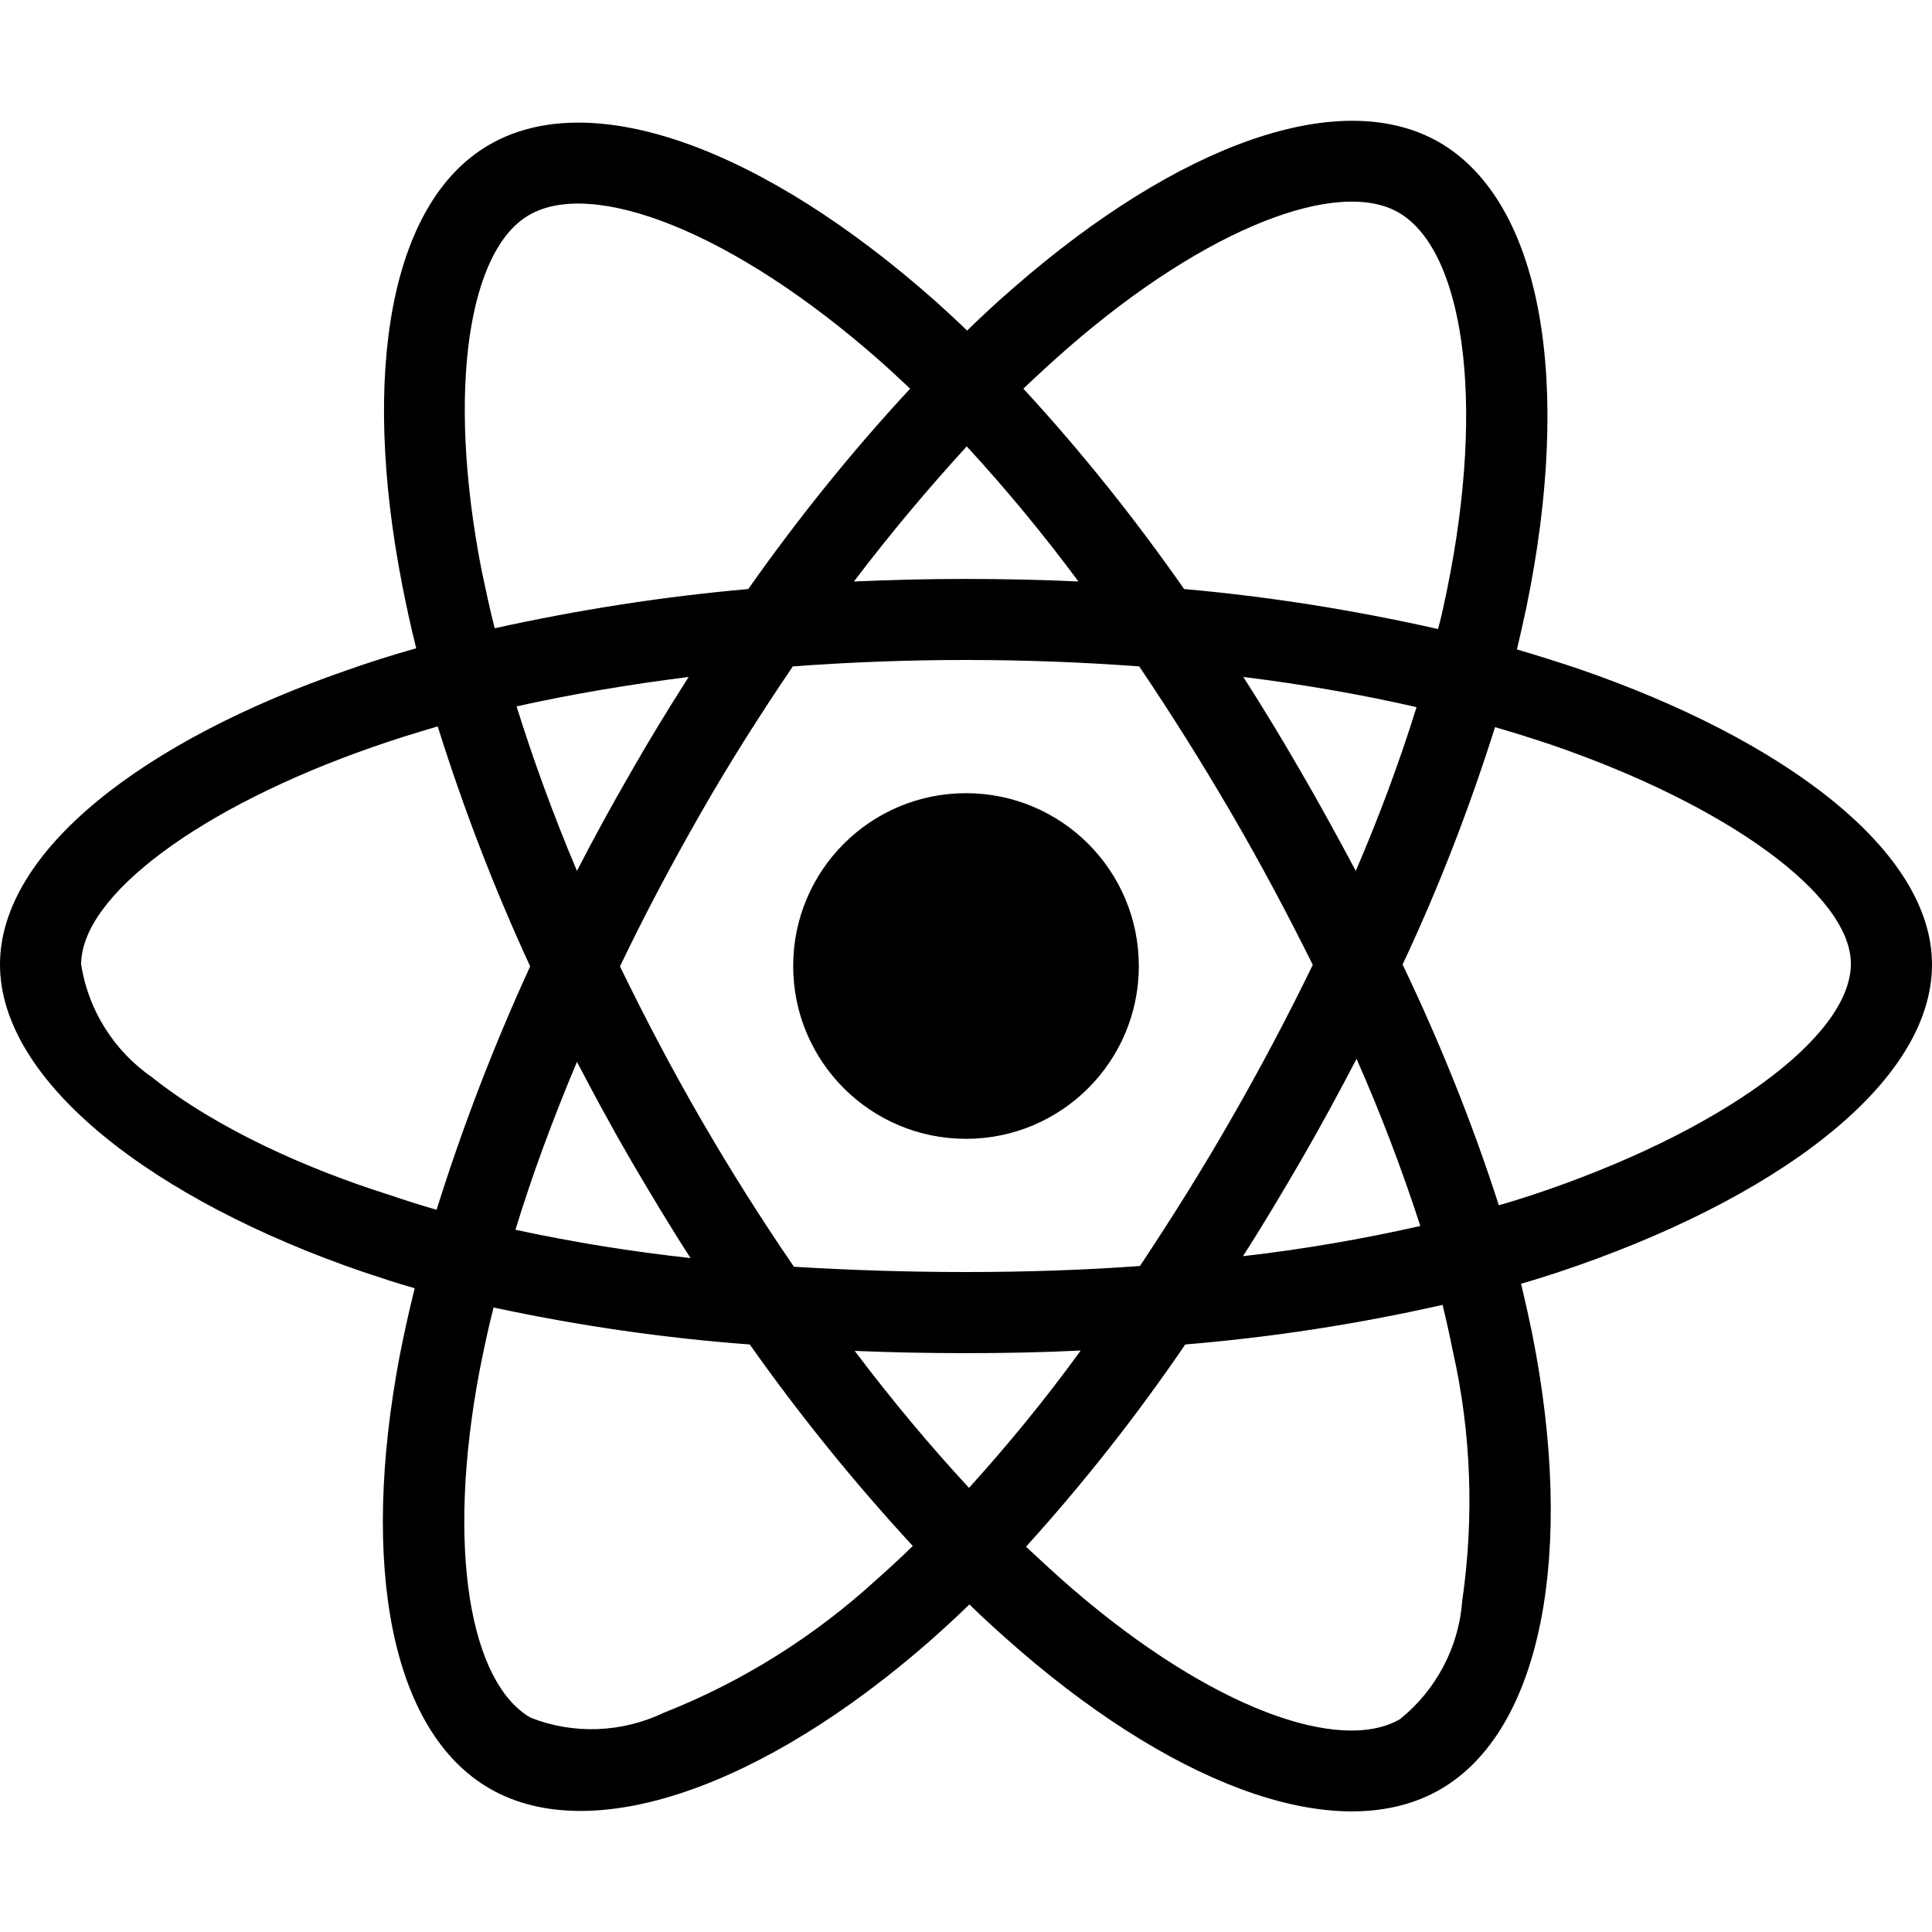
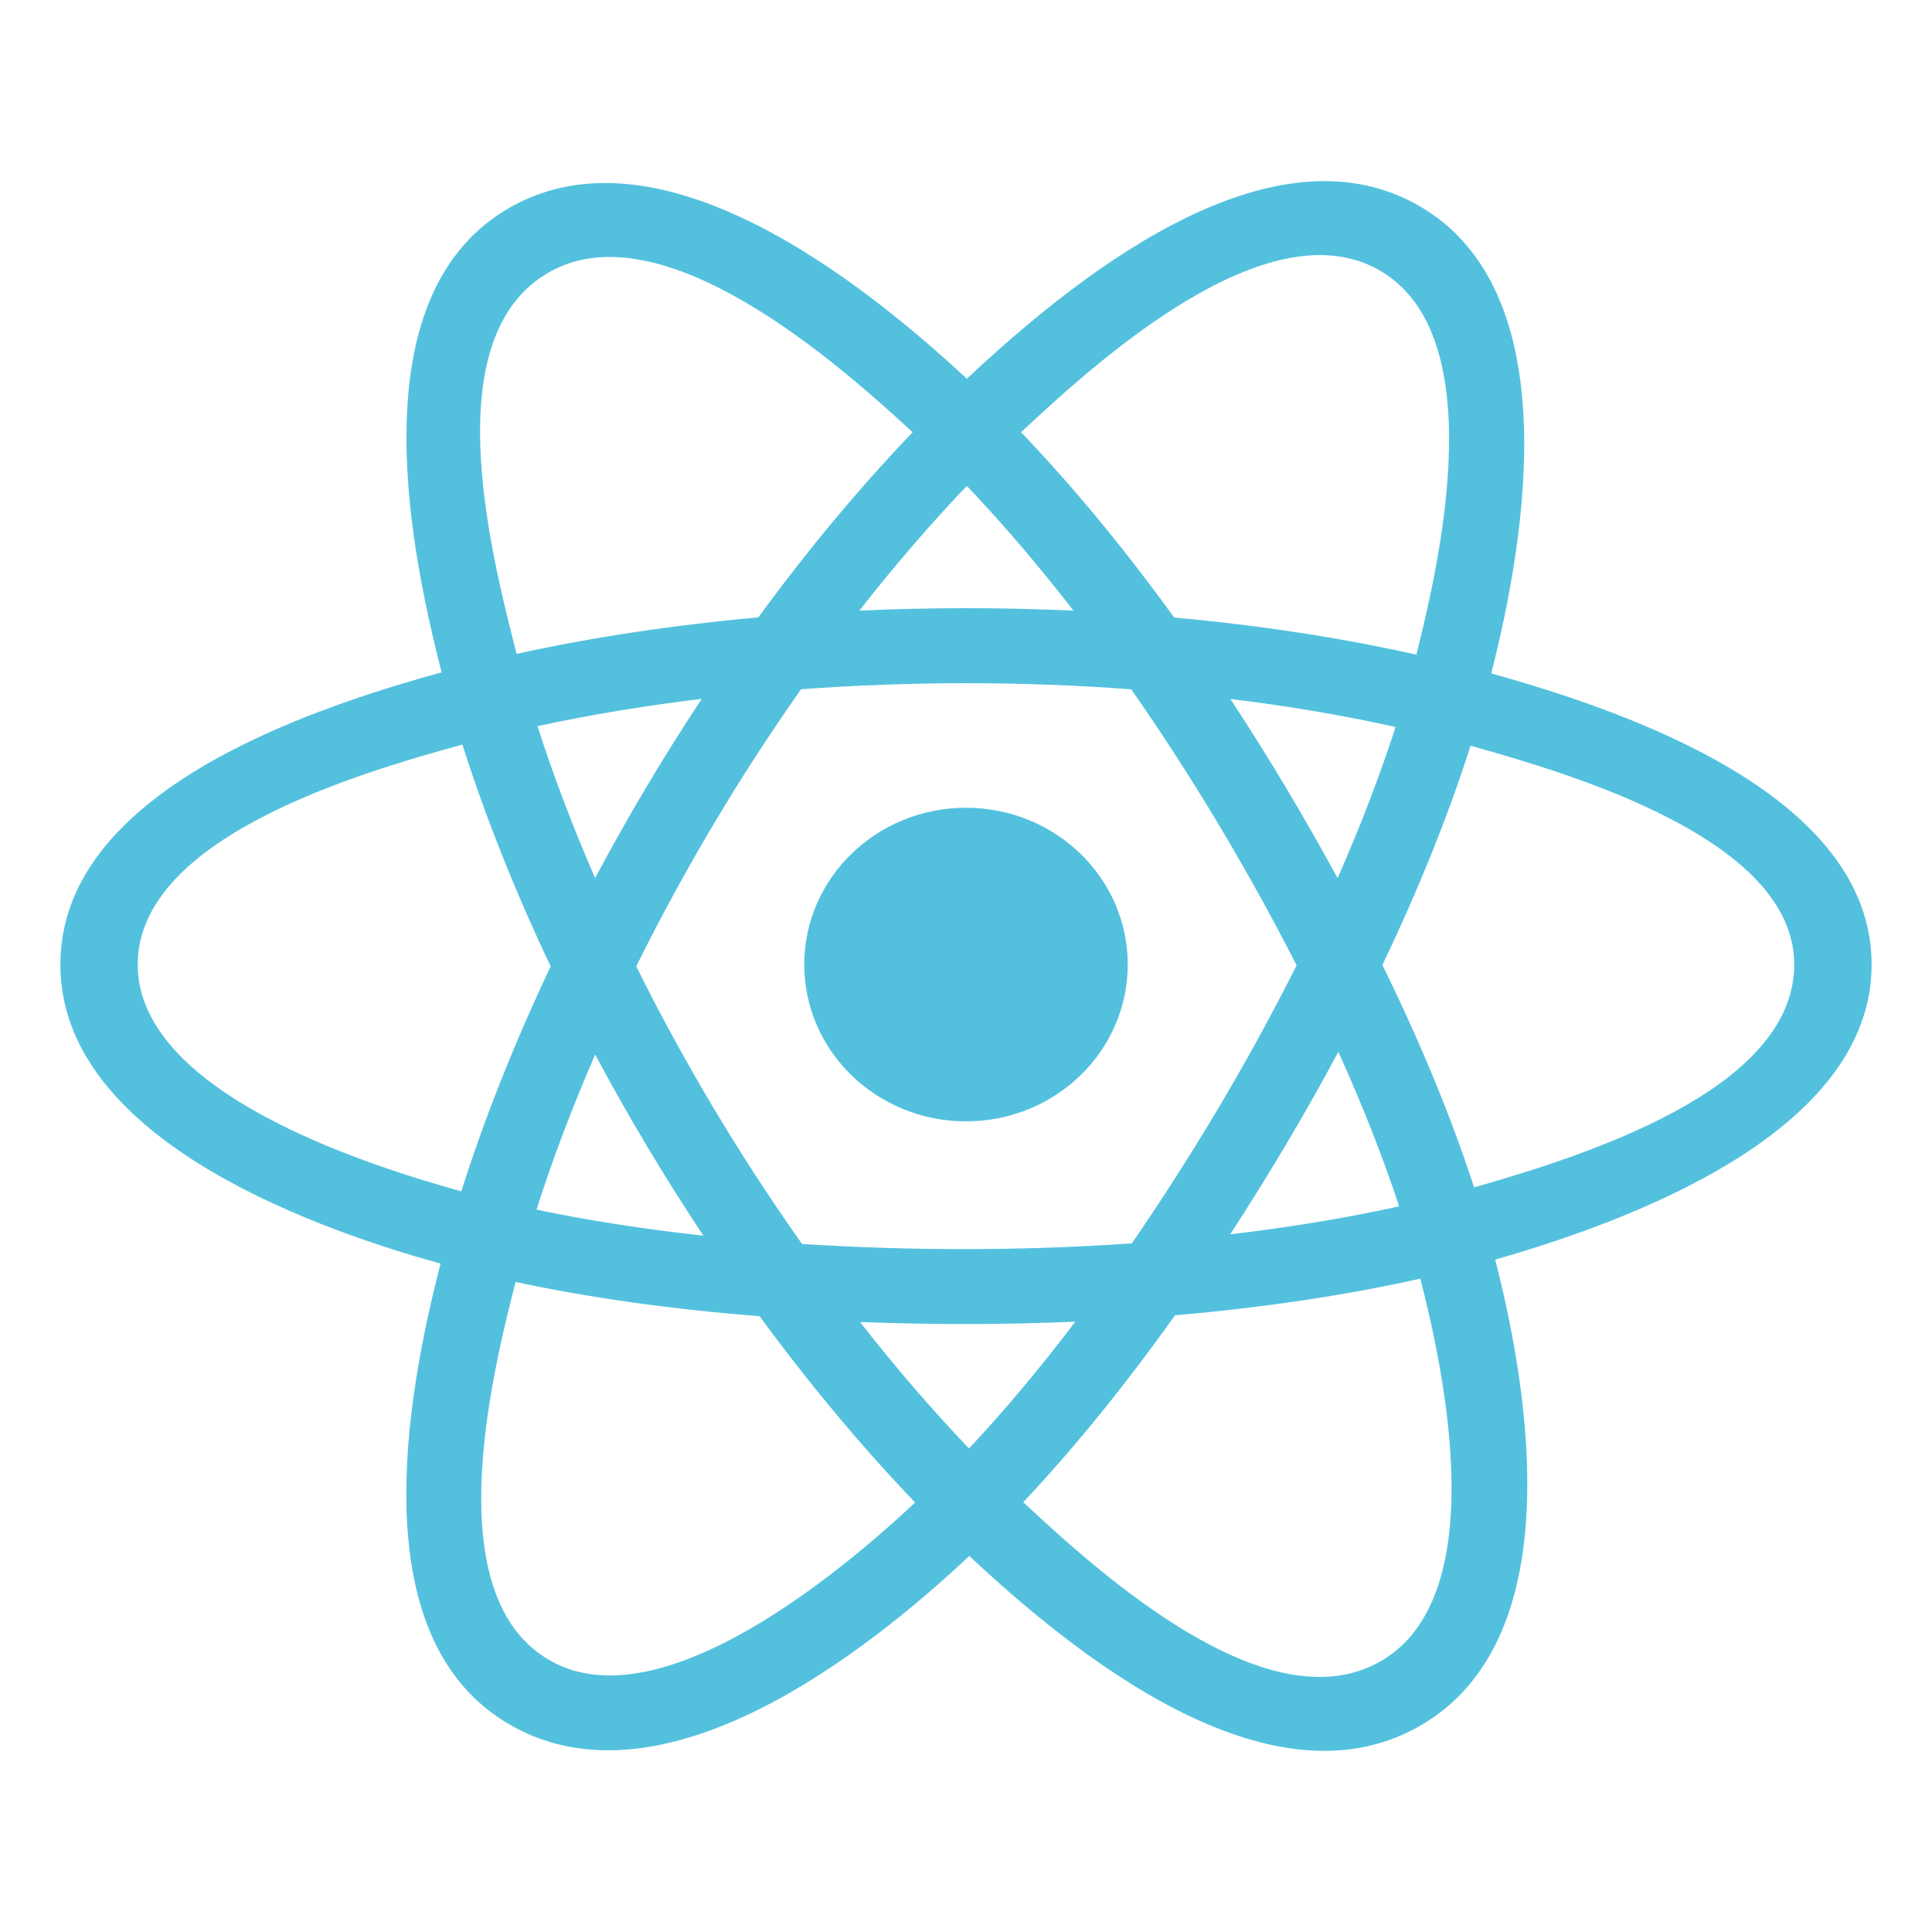
- <svg xmlns="http://www.w3.org/2000/svg" height="1em" viewBox="0 0 512 512">
-   <path d="M418.2 177.2c-5.4-1.8-10.8-3.5-16.2-5.1.9-3.7 1.7-7.4 2.5-11.1 12.3-59.6 4.2-107.5-23.1-123.3-26.3-15.1-69.2.6-112.6 38.4-4.3 3.7-8.5 7.6-12.5 11.5-2.7-2.6-5.5-5.2-8.3-7.7-45.5-40.4-91.1-57.4-118.4-41.5-26.2 15.2-34 60.3-23 116.7 1.1 5.6 2.3 11.1 3.7 16.7-6.4 1.8-12.7 3.8-18.6 5.9C38.3 196.2 0 225.4 0 255.6c0 31.2 40.8 62.5 96.3 81.5 4.5 1.5 9 3 13.6 4.3-1.5 6-2.8 11.9-4 18-10.5 55.5-2.3 99.5 23.9 114.6 27 15.6 72.4-.4 116.6-39.1 3.5-3.1 7-6.3 10.5-9.7 4.4 4.3 9 8.4 13.6 12.4 42.8 36.8 85.1 51.7 111.2 36.6 27-15.6 35.8-62.9 24.4-120.5-.9-4.4-1.9-8.9-3-13.5 3.2-.9 6.3-1.9 9.4-2.9 57.7-19.1 99.5-50 99.5-81.7 0-30.3-39.4-59.7-93.8-78.4zM282.9 92.3c37.2-32.4 71.9-45.1 87.7-36 16.9 9.7 23.4 48.9 12.8 100.4-.7 3.4-1.4 6.7-2.3 10-22.2-5-44.7-8.6-67.3-10.6-13-18.6-27.2-36.4-42.6-53.1 3.9-3.7 7.7-7.2 11.7-10.7zM167.2 307.5c5.1 8.7 10.3 17.4 15.8 25.9-15.6-1.7-31.1-4.2-46.4-7.5 4.4-14.4 9.9-29.3 16.3-44.5 4.6 8.8 9.3 17.5 14.3 26.1zm-30.3-120.3c14.4-3.2 29.7-5.8 45.6-7.8-5.3 8.3-10.5 16.8-15.4 25.4-4.9 8.5-9.7 17.2-14.2 26-6.3-14.9-11.6-29.5-16-43.6zm27.4 68.9c6.6-13.8 13.8-27.3 21.4-40.6s15.8-26.2 24.4-38.9c15-1.1 30.3-1.7 45.9-1.7s31 .6 45.9 1.7c8.5 12.6 16.6 25.5 24.3 38.7s14.9 26.7 21.7 40.4c-6.7 13.8-13.9 27.4-21.6 40.8-7.6 13.3-15.7 26.2-24.2 39-14.9 1.1-30.4 1.6-46.1 1.6s-30.9-.5-45.6-1.4c-8.7-12.7-16.9-25.7-24.6-39s-14.8-26.8-21.5-40.6zm180.6 51.2c5.1-8.8 9.9-17.7 14.6-26.7 6.4 14.5 12 29.2 16.9 44.3-15.5 3.5-31.2 6.2-47 8 5.4-8.4 10.5-17 15.5-25.6zm14.4-76.5c-4.7-8.8-9.5-17.6-14.5-26.2-4.9-8.5-10-16.9-15.3-25.2 16.1 2 31.5 4.7 45.9 8-4.6 14.8-10 29.2-16.1 43.4zM256.2 118.3c10.5 11.4 20.4 23.4 29.6 35.8-19.8-.9-39.7-.9-59.5 0 9.8-12.9 19.9-24.9 29.9-35.8zM140.2 57c16.8-9.8 54.1 4.2 93.4 39 2.5 2.2 5 4.6 7.6 7-15.5 16.7-29.8 34.5-42.9 53.1-22.6 2-45 5.5-67.2 10.4-1.3-5.1-2.4-10.3-3.5-15.5-9.4-48.4-3.2-84.9 12.6-94zm-24.5 263.6c-4.2-1.2-8.3-2.5-12.4-3.9-21.3-6.7-45.5-17.3-63-31.2-10.1-7-16.9-17.8-18.8-29.9 0-18.3 31.6-41.7 77.2-57.6 5.7-2 11.5-3.8 17.3-5.5 6.8 21.7 15 43 24.5 63.6-9.6 20.9-17.9 42.5-24.8 64.5zm116.6 98c-16.5 15.1-35.6 27.1-56.4 35.3-11.1 5.3-23.9 5.8-35.3 1.3-15.9-9.2-22.5-44.5-13.5-92 1.1-5.6 2.3-11.2 3.7-16.7 22.4 4.8 45 8.1 67.9 9.8 13.2 18.7 27.7 36.6 43.2 53.4-3.2 3.1-6.4 6.1-9.6 8.9zm24.5-24.3c-10.2-11-20.4-23.2-30.3-36.3 9.6.4 19.5.6 29.5.6 10.3 0 20.4-.2 30.4-.7-9.2 12.7-19.1 24.8-29.6 36.4zm130.7 30c-.9 12.2-6.9 23.6-16.5 31.3-15.9 9.2-49.8-2.8-86.4-34.2-4.2-3.6-8.4-7.5-12.7-11.5 15.3-16.9 29.4-34.8 42.2-53.6 22.9-1.9 45.7-5.4 68.2-10.5 1 4.1 1.9 8.2 2.7 12.2 4.9 21.6 5.7 44.1 2.5 66.3zm18.2-107.5c-2.8.9-5.6 1.8-8.5 2.6-7-21.8-15.6-43.1-25.5-63.8 9.6-20.4 17.7-41.4 24.5-62.9 5.2 1.5 10.2 3.1 15 4.7 46.6 16 79.3 39.8 79.3 58 0 19.6-34.9 44.9-84.8 61.4zm-149.7-15c25.3 0 45.8-20.5 45.8-45.8s-20.5-45.8-45.8-45.8c-25.3 0-45.8 20.5-45.8 45.8s20.5 45.8 45.8 45.8z" />
+ <svg xmlns="http://www.w3.org/2000/svg" viewBox="0 0 32 32" fill="none">
+   <g id="SVGRepo_bgCarrier" stroke-width="0" />
+   <g id="SVGRepo_tracerCarrier" stroke-linecap="round" stroke-linejoin="round" />
+   <g id="SVGRepo_iconCarrier">
+     <path d="M18.679 15.976C18.679 14.541 17.48 13.379 16 13.379C14.521 13.379 13.321 14.541 13.321 15.976C13.321 17.41 14.521 18.573 16 18.573C17.48 18.573 18.679 17.41 18.679 15.976Z" fill="#53C1DE" />
+     <path fill-rule="evenodd" clip-rule="evenodd" d="M24.7 11.154C25.266 8.925 25.977 4.791 23.47 3.39C20.975 1.995 17.728 4.668 16.014 6.273C14.304 4.684 10.966 2.022 8.462 3.428C5.968 4.828 6.737 8.893 7.315 11.136C4.988 11.776 1 13.156 1 15.976C1 18.787 4.984 20.289 7.297 20.929C6.717 23.184 5.986 27.191 8.483 28.588C10.997 29.993 14.325 27.395 16.055 25.772C17.781 27.386 20.997 30.002 23.492 28.601C25.996 27.196 25.344 23.118 24.765 20.863C27.007 20.221 31 18.752 31 15.976C31 13.184 26.99 11.792 24.7 11.154ZM24.416 19.667C24.037 18.502 23.524 17.262 22.897 15.982C23.495 14.732 23.988 13.509 24.357 12.351C26.036 12.823 29.718 13.901 29.718 15.976C29.718 18.07 26.185 19.159 24.416 19.667ZM22.85 27.526C20.988 28.571 18.222 26.07 16.948 24.881C17.793 23.984 18.638 22.942 19.462 21.785C20.913 21.66 22.283 21.456 23.526 21.178C23.933 22.773 24.72 26.476 22.85 27.526ZM9.124 27.511C7.261 26.47 8.113 22.895 8.54 21.233C9.768 21.497 11.129 21.686 12.582 21.801C13.412 22.933 14.282 23.974 15.158 24.886C14.075 25.901 10.995 28.557 9.124 27.511ZM2.281 15.976C2.281 13.874 5.942 12.803 7.659 12.333C8.035 13.517 8.527 14.754 9.121 16.006C8.519 17.277 8.02 18.534 7.641 19.732C6.004 19.278 2.281 18.079 2.281 15.976ZM9.104 4.504C10.973 3.454 13.875 6.01 15.116 7.16C14.244 8.068 13.383 9.101 12.56 10.226C11.149 10.353 9.799 10.557 8.557 10.83C8.091 9.021 7.236 5.552 9.104 4.504ZM20.379 11.577C21.337 11.694 22.254 11.85 23.115 12.041C22.856 12.844 22.534 13.684 22.154 14.545C21.604 13.533 21.014 12.542 20.379 11.577ZM16.014 8.048C16.605 8.669 17.197 9.362 17.78 10.114C16.599 10.06 15.415 10.06 14.234 10.114C14.817 9.368 15.414 8.676 16.014 8.048ZM9.857 14.544C9.483 13.686 9.164 12.842 8.903 12.027C9.759 11.842 10.672 11.69 11.623 11.575C10.987 12.537 10.397 13.528 9.857 14.544ZM11.65 20.466C10.668 20.359 9.741 20.215 8.886 20.035C9.15 19.206 9.477 18.343 9.858 17.467C10.406 18.493 11.005 19.494 11.65 20.466ZM16.05 23.991C15.442 23.356 14.836 22.653 14.245 21.897C15.433 21.942 16.623 21.942 17.811 21.891C17.227 22.661 16.637 23.365 16.05 23.991ZM22.167 17.422C22.568 18.308 22.906 19.166 23.174 19.981C22.304 20.173 21.365 20.328 20.376 20.444C21.015 19.461 21.615 18.454 22.167 17.422ZM18.747 20.594C16.93 20.72 15.102 20.719 13.284 20.604C12.251 19.142 11.331 17.603 10.538 16.006C11.328 14.412 12.24 12.876 13.268 11.416C15.088 11.283 16.918 11.282 18.737 11.417C19.756 12.877 20.668 14.409 21.476 15.988C20.677 17.581 19.759 19.12 18.747 20.594ZM22.83 4.467C24.701 5.513 23.868 9.227 23.459 10.843C22.215 10.564 20.863 10.357 19.448 10.228C18.624 9.09 17.77 8.055 16.912 7.159C18.169 5.984 20.978 3.431 22.83 4.467Z" fill="#53C1DE" />
+   </g>
</svg>
